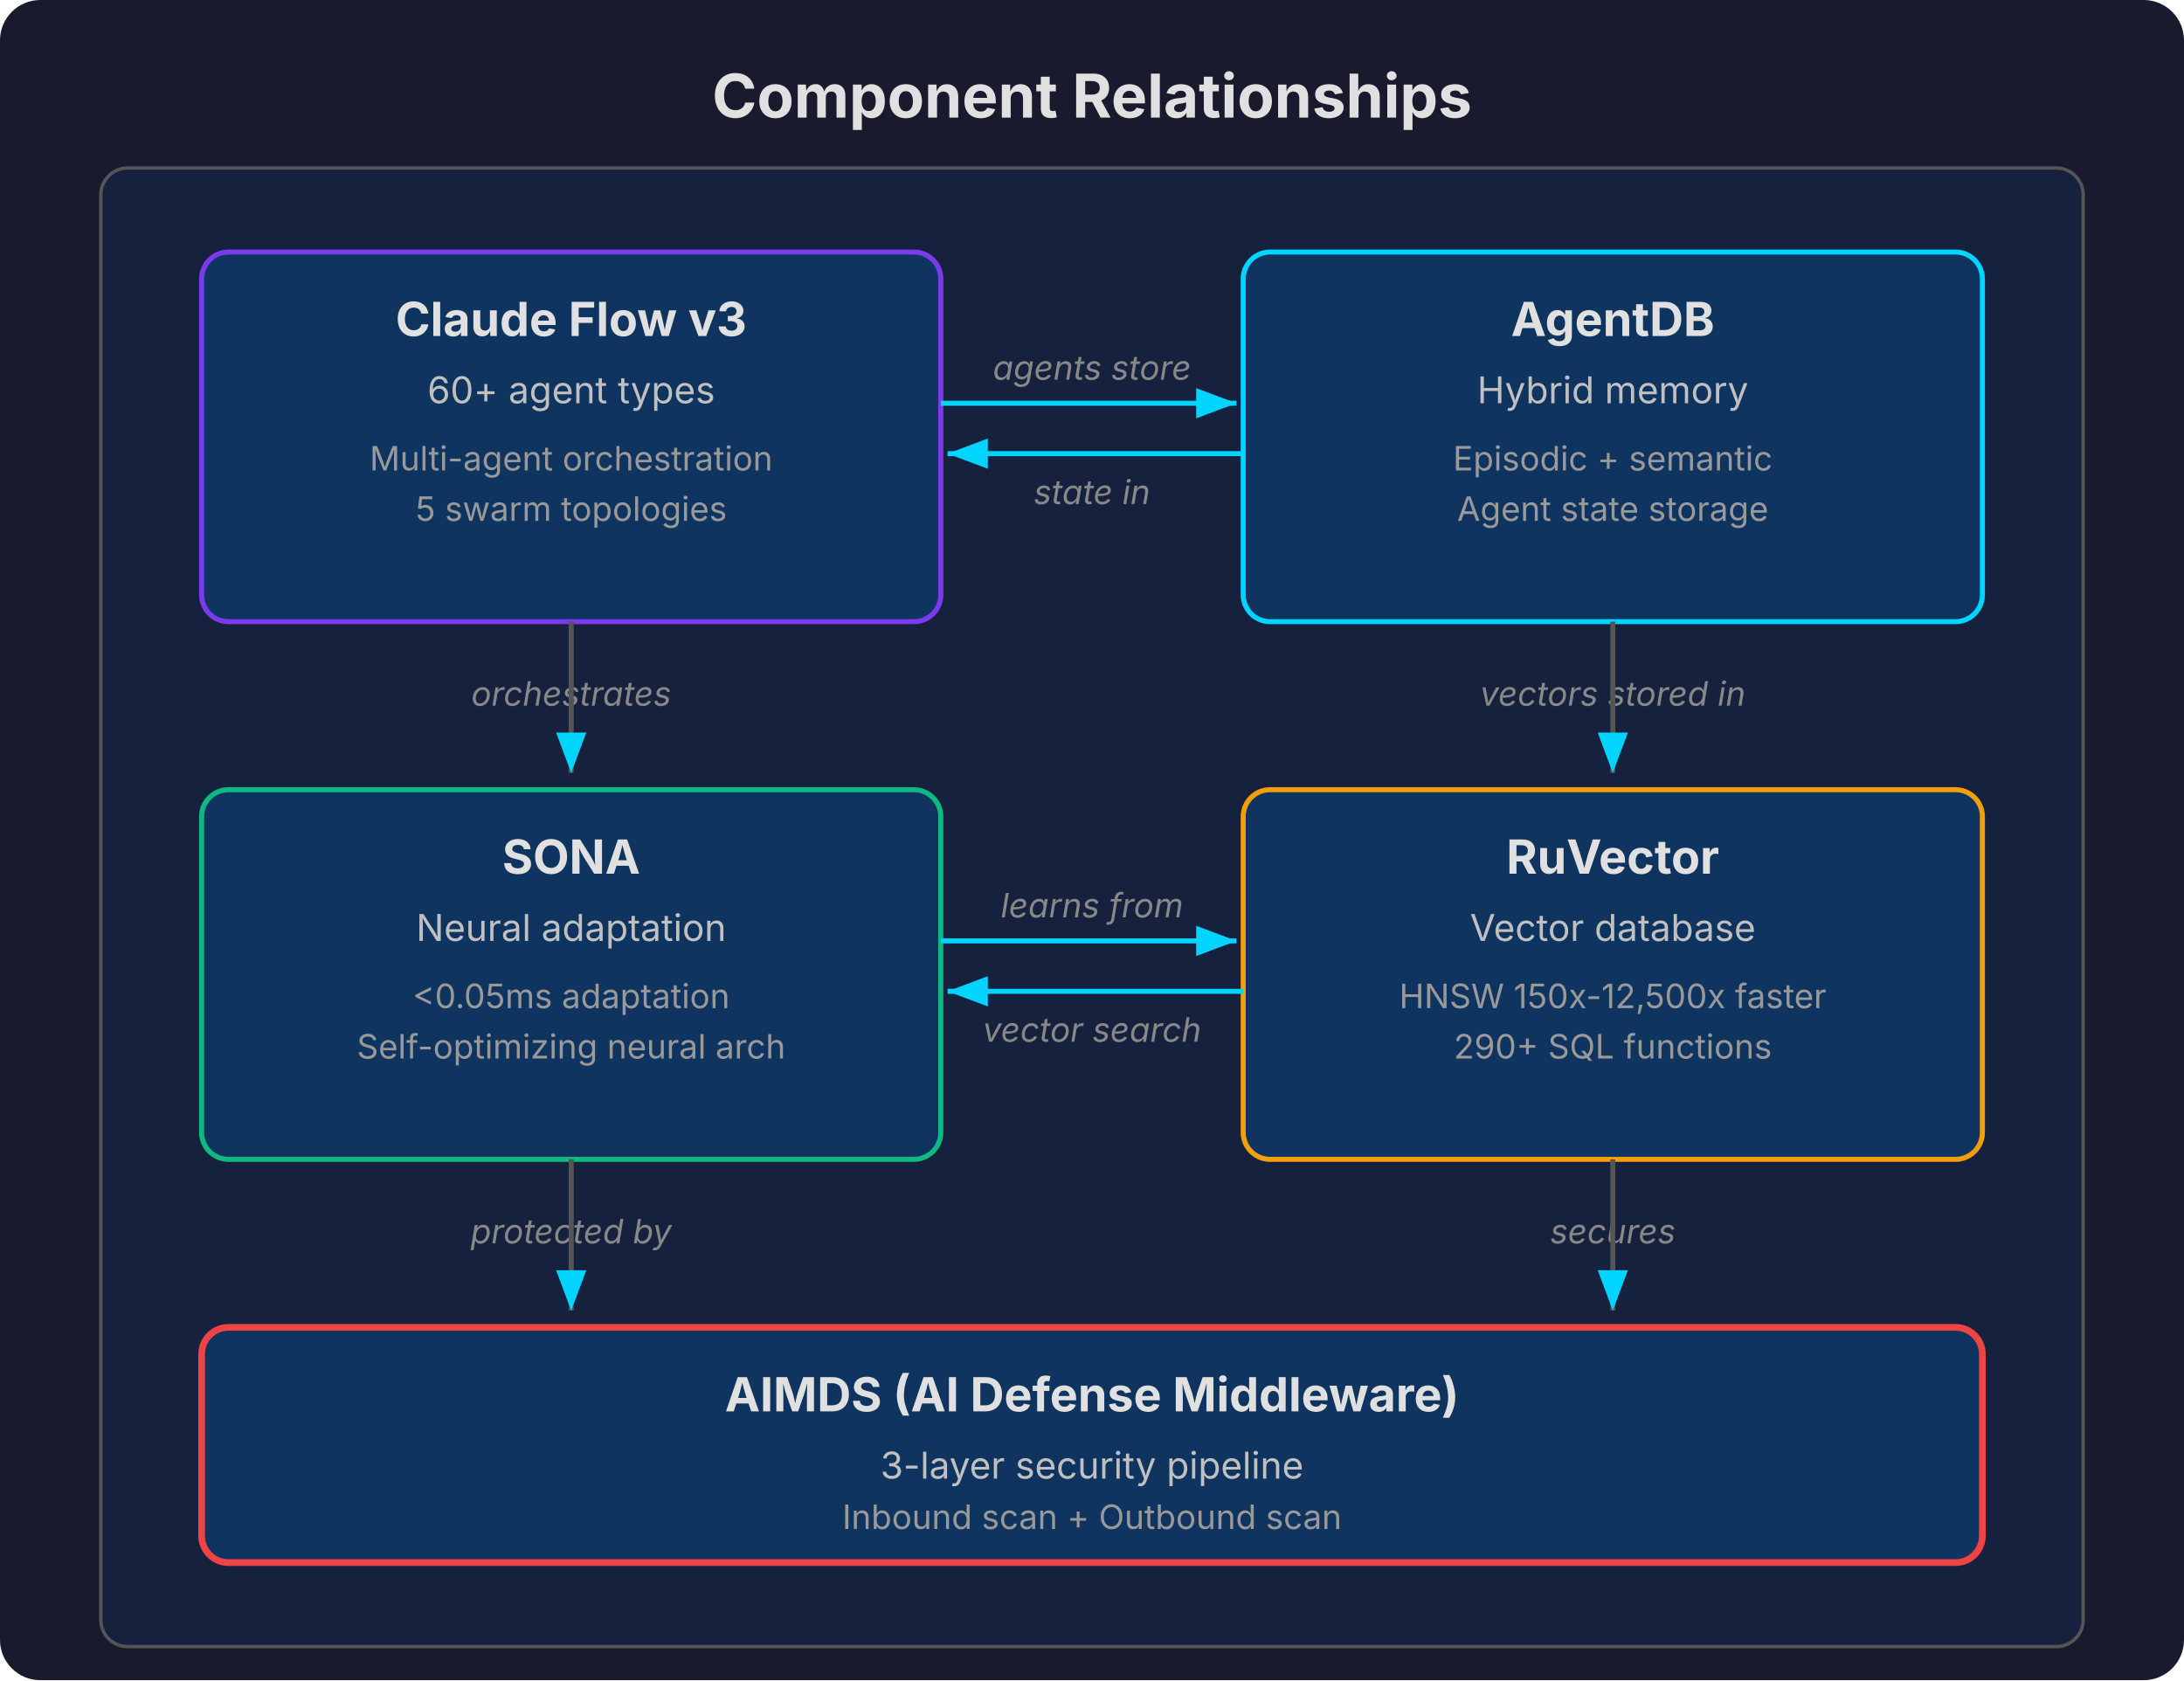
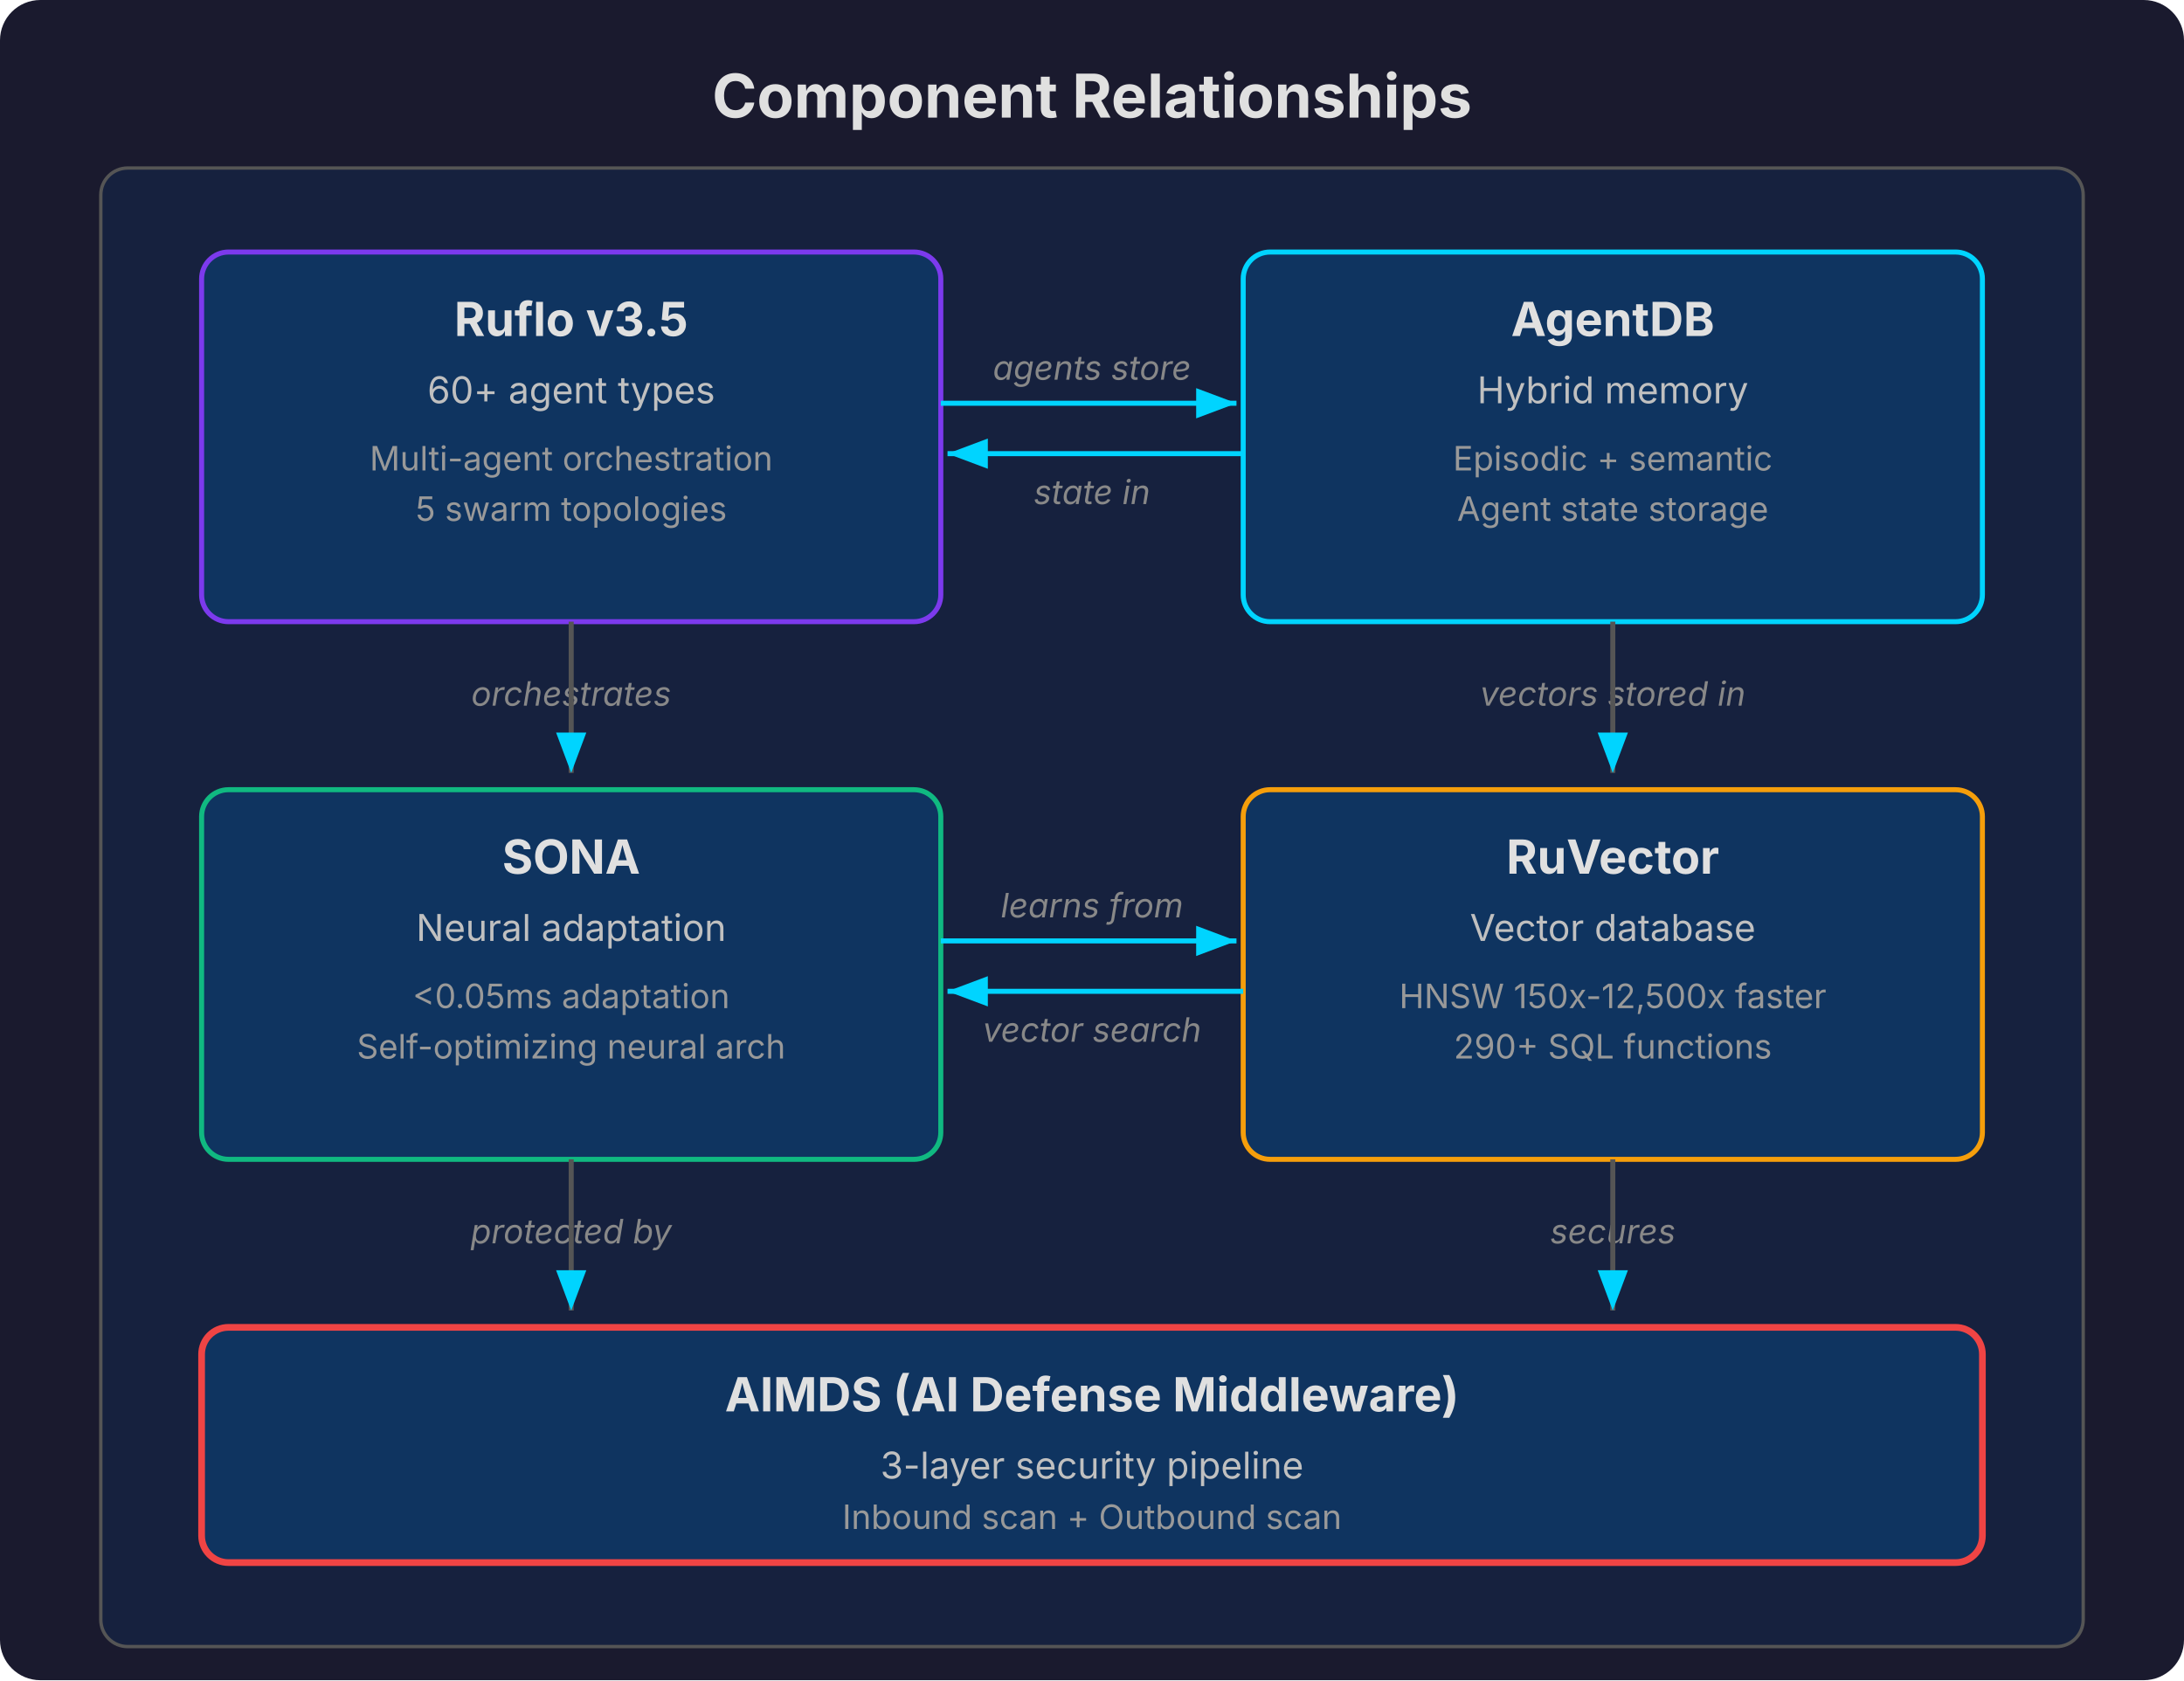
<svg xmlns="http://www.w3.org/2000/svg" viewBox="0 0 650 500" width="650" height="500">
  <defs>
    <marker id="cr-arrow" markerWidth="8" markerHeight="6" refX="8" refY="3" orient="auto">
      <polygon points="0 0, 8 3, 0 6" fill="#00d4ff" />
    </marker>
    <marker id="cr-arrow-rev" markerWidth="8" markerHeight="6" refX="0" refY="3" orient="auto">
      <polygon points="8 0, 0 3, 8 6" fill="#00d4ff" />
    </marker>
  </defs>
  <style>
    text { font-family: system-ui, -apple-system, sans-serif; fill: #e0e0e0; }
    .title { font-size: 18px; font-weight: 700; }
    .box-title { font-size: 14px; font-weight: 700; }
    .box-sub { font-size: 11px; fill: #c0c0c0; }
    .box-detail { font-size: 10px; fill: #999; }
    .relation { font-size: 10px; fill: #888; font-style: italic; }
  </style>
  <rect width="650" height="500" rx="12" fill="#1a1a2e" />
  <text x="325" y="35" text-anchor="middle" class="title">Component Relationships</text>
  <rect x="30" y="50" width="590" height="440" rx="8" fill="#16213e" stroke="#555" stroke-width="1" />
  <rect x="60" y="75" width="220" height="110" rx="8" fill="#0f3460" stroke="#7c3aed" stroke-width="1.5" />
-   <text x="170" y="100" text-anchor="middle" class="box-title" fill="#7c3aed">Claude Flow v3</text>
+   <text x="170" y="100" text-anchor="middle" class="box-title" fill="#7c3aed">Ruflo v3.5</text>
  <text x="170" y="120" text-anchor="middle" class="box-sub">60+ agent types</text>
  <text x="170" y="140" text-anchor="middle" class="box-detail">Multi-agent orchestration</text>
  <text x="170" y="155" text-anchor="middle" class="box-detail">5 swarm topologies</text>
  <rect x="370" y="75" width="220" height="110" rx="8" fill="#0f3460" stroke="#00d4ff" stroke-width="1.5" />
  <text x="480" y="100" text-anchor="middle" class="box-title" fill="#00d4ff">AgentDB</text>
  <text x="480" y="120" text-anchor="middle" class="box-sub">Hybrid memory</text>
  <text x="480" y="140" text-anchor="middle" class="box-detail">Episodic + semantic</text>
  <text x="480" y="155" text-anchor="middle" class="box-detail">Agent state storage</text>
  <line x1="280" y1="120" x2="368" y2="120" stroke="#00d4ff" stroke-width="1.5" marker-end="url(#cr-arrow)" />
  <line x1="370" y1="135" x2="282" y2="135" stroke="#00d4ff" stroke-width="1.5" marker-end="url(#cr-arrow)" />
  <text x="325" y="113" text-anchor="middle" class="relation">agents store</text>
  <text x="325" y="150" text-anchor="middle" class="relation">state in</text>
  <text x="170" y="210" text-anchor="middle" class="relation">orchestrates</text>
  <text x="480" y="210" text-anchor="middle" class="relation">vectors stored in</text>
  <line x1="170" y1="185" x2="170" y2="230" stroke="#555" stroke-width="1.5" marker-end="url(#cr-arrow)" />
  <line x1="480" y1="185" x2="480" y2="230" stroke="#555" stroke-width="1.5" marker-end="url(#cr-arrow)" />
  <rect x="60" y="235" width="220" height="110" rx="8" fill="#0f3460" stroke="#10b981" stroke-width="1.5" />
  <text x="170" y="260" text-anchor="middle" class="box-title" fill="#10b981">SONA</text>
  <text x="170" y="280" text-anchor="middle" class="box-sub">Neural adaptation</text>
  <text x="170" y="300" text-anchor="middle" class="box-detail">&lt;0.05ms adaptation</text>
  <text x="170" y="315" text-anchor="middle" class="box-detail">Self-optimizing neural arch</text>
  <rect x="370" y="235" width="220" height="110" rx="8" fill="#0f3460" stroke="#f59e0b" stroke-width="1.5" />
  <text x="480" y="260" text-anchor="middle" class="box-title" fill="#f59e0b">RuVector</text>
  <text x="480" y="280" text-anchor="middle" class="box-sub">Vector database</text>
  <text x="480" y="300" text-anchor="middle" class="box-detail">HNSW 150x-12,500x faster</text>
  <text x="480" y="315" text-anchor="middle" class="box-detail">290+ SQL functions</text>
  <line x1="280" y1="280" x2="368" y2="280" stroke="#00d4ff" stroke-width="1.5" marker-end="url(#cr-arrow)" />
  <line x1="370" y1="295" x2="282" y2="295" stroke="#00d4ff" stroke-width="1.5" marker-end="url(#cr-arrow)" />
  <text x="325" y="273" text-anchor="middle" class="relation">learns from</text>
  <text x="325" y="310" text-anchor="middle" class="relation">vector search</text>
  <text x="170" y="370" text-anchor="middle" class="relation">protected by</text>
  <text x="480" y="370" text-anchor="middle" class="relation">secures</text>
  <line x1="170" y1="345" x2="170" y2="390" stroke="#555" stroke-width="1.5" marker-end="url(#cr-arrow)" />
  <line x1="480" y1="345" x2="480" y2="390" stroke="#555" stroke-width="1.5" marker-end="url(#cr-arrow)" />
  <rect x="60" y="395" width="530" height="70" rx="8" fill="#0f3460" stroke="#ef4444" stroke-width="2" />
  <text x="325" y="420" text-anchor="middle" class="box-title" fill="#ef4444">AIMDS (AI Defense Middleware)</text>
  <text x="325" y="440" text-anchor="middle" class="box-sub">3-layer security pipeline</text>
  <text x="325" y="455" text-anchor="middle" class="box-detail">Inbound scan + Outbound scan</text>
</svg>
